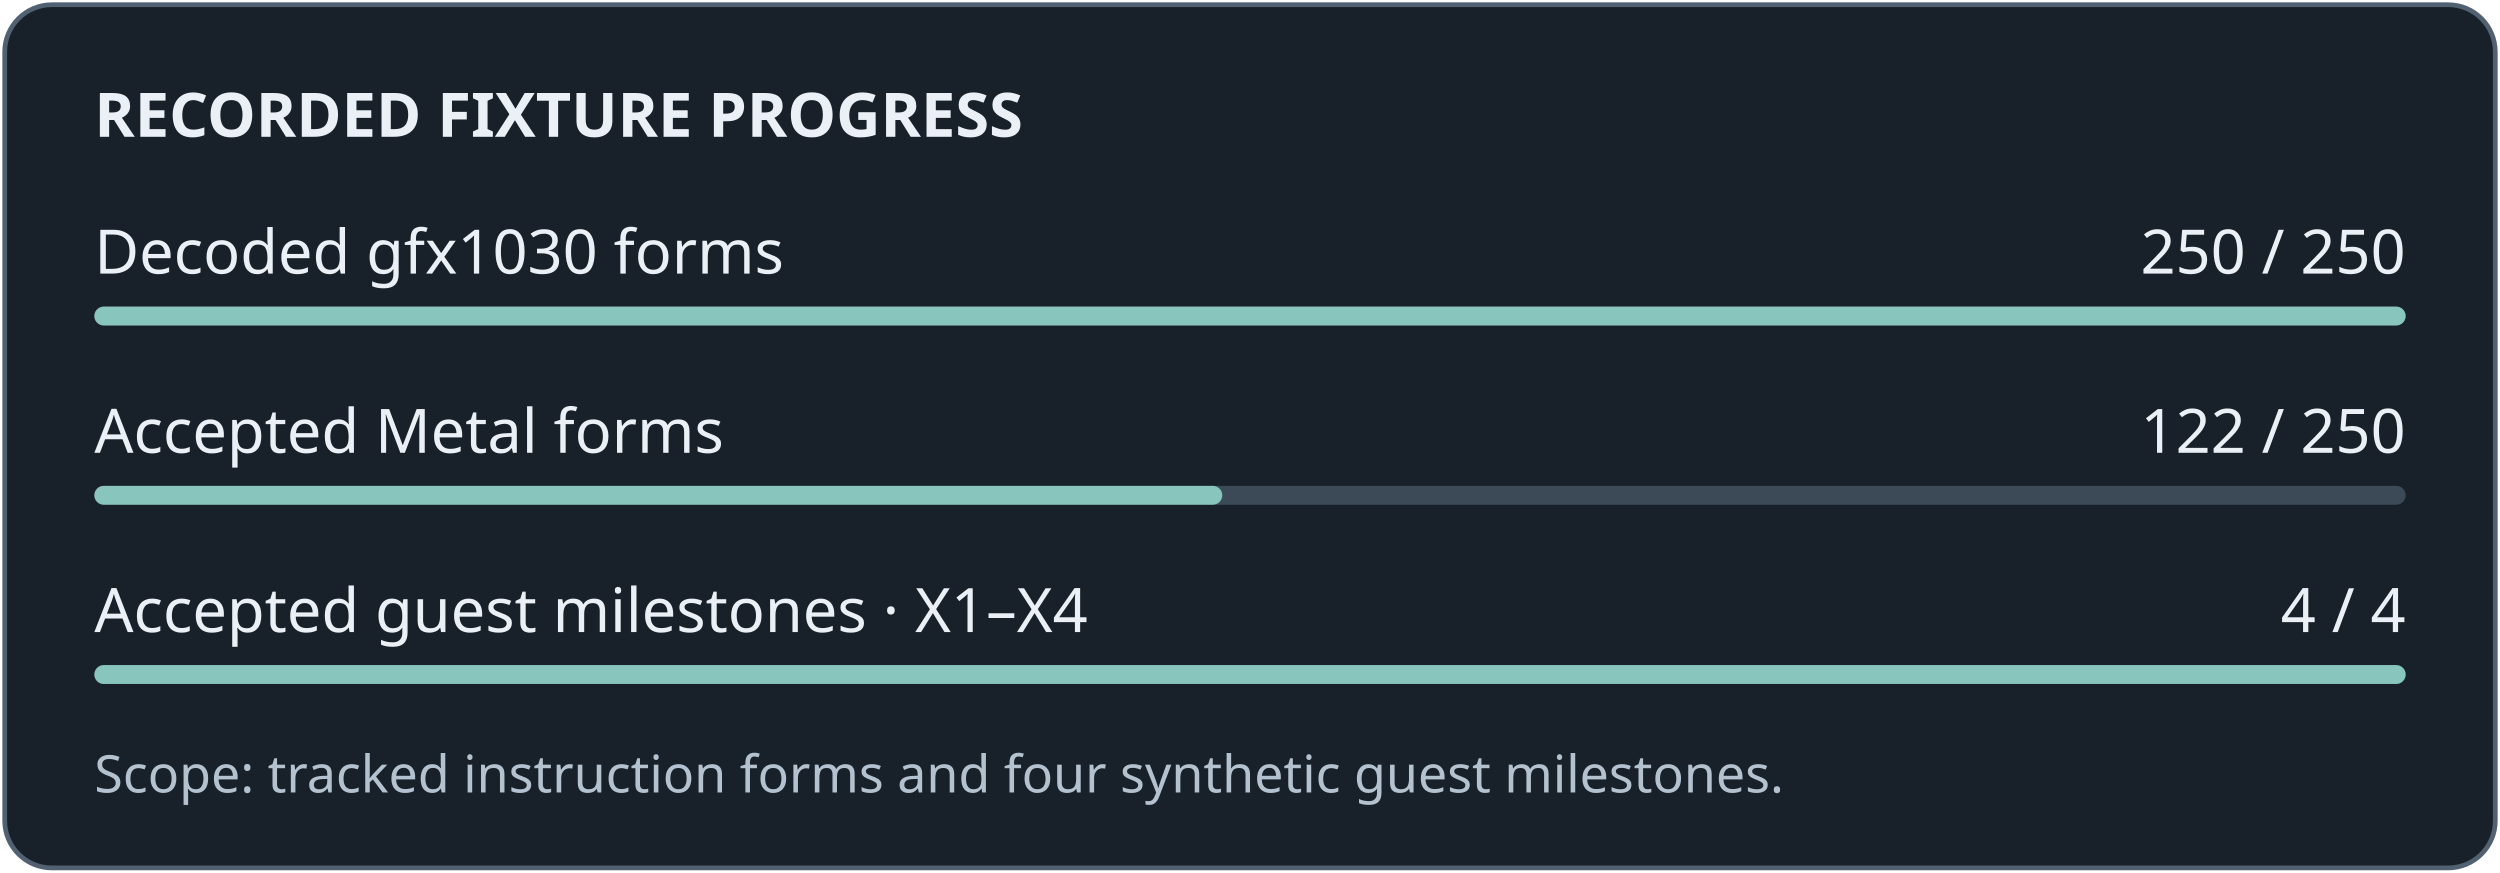
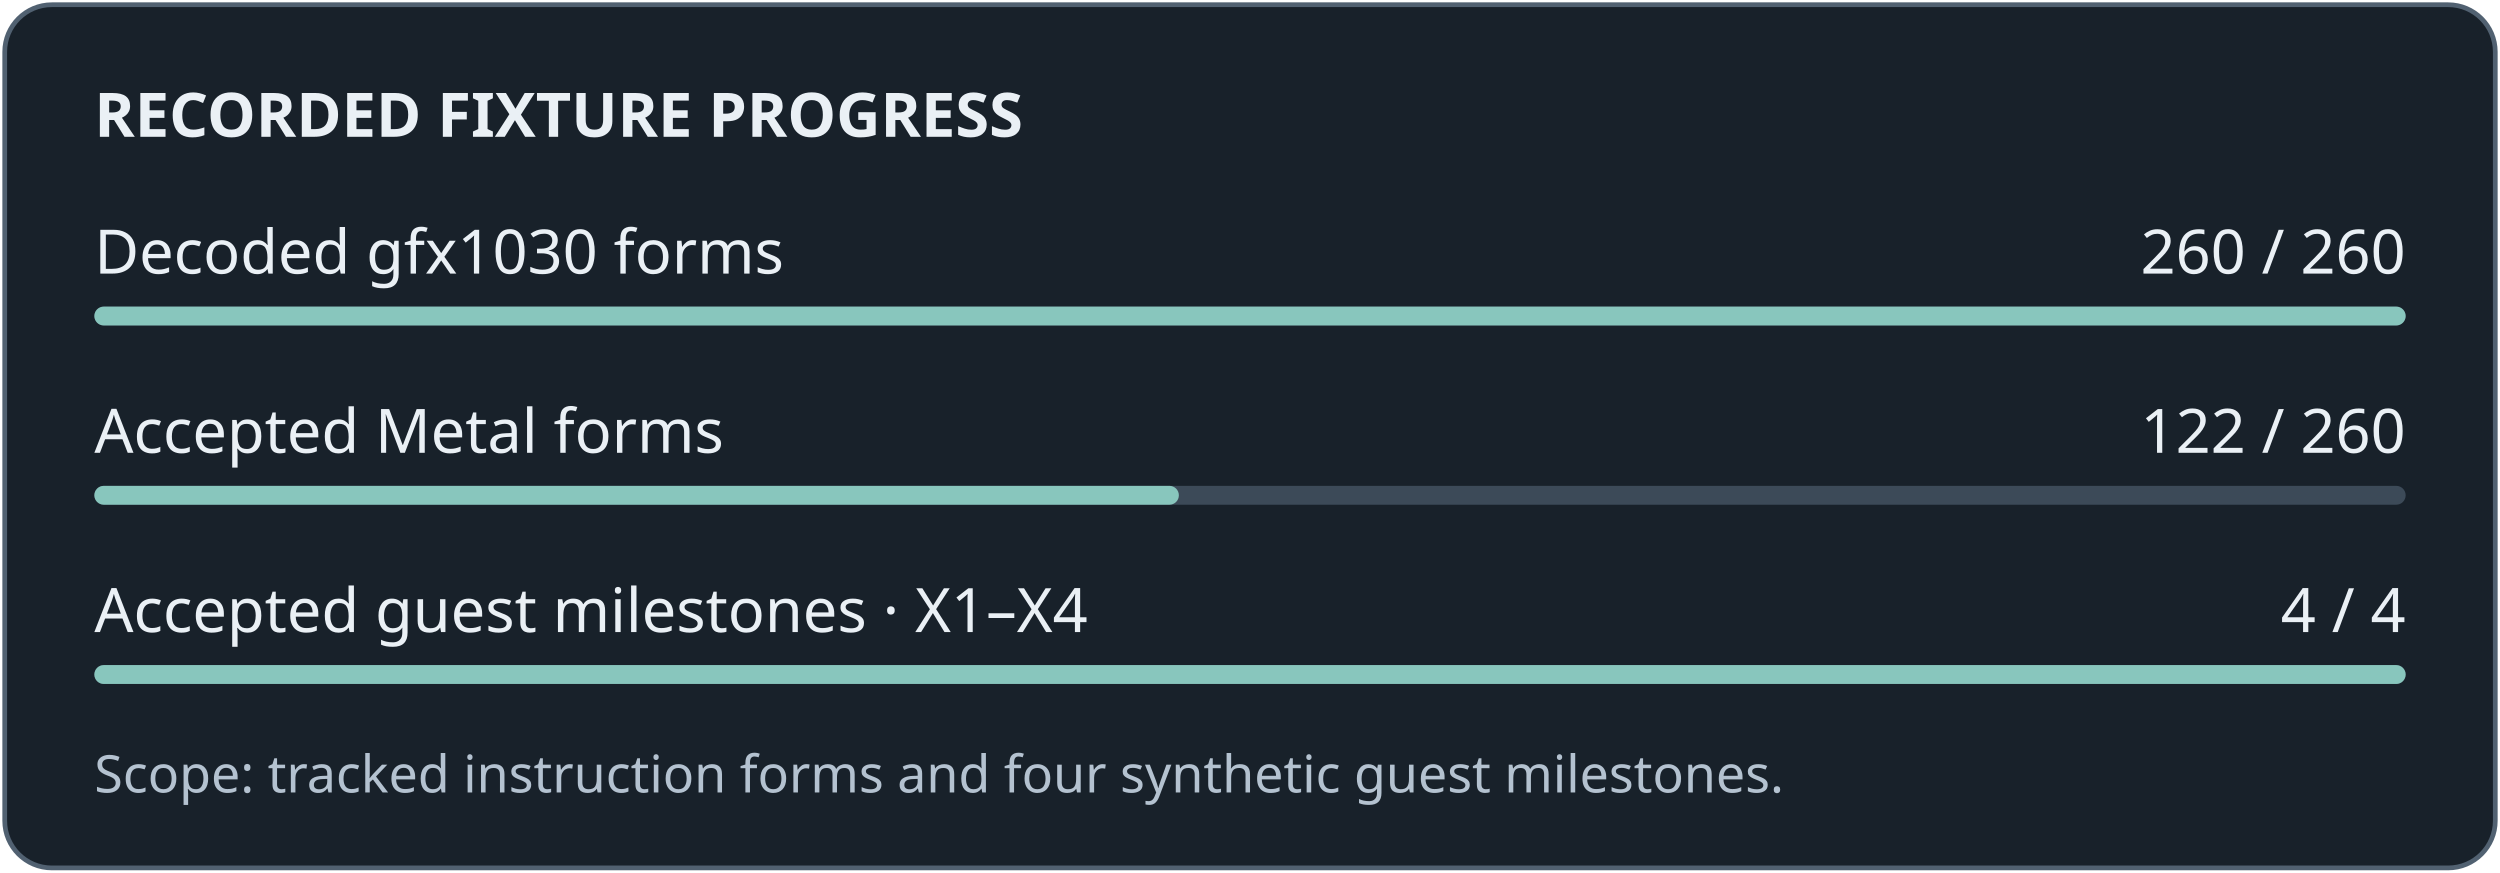
<svg xmlns="http://www.w3.org/2000/svg" width="530" height="185" viewBox="0 0 530 185" role="img" aria-labelledby="title description">
  <rect x="1" y="1" width="528" height="183" rx="10" fill="#18212a" stroke="#516171" />
  <g font-family="system-ui,sans-serif" fill="#eaf0f5">
    <text x="20" y="29" font-size="13" font-weight="700">RECORDED FIXTURE PROGRESS</text>
    <text x="20" y="58" font-size="13">Decoded gfx1030 forms</text>
-     <text x="510" y="58" font-size="13" text-anchor="end">250 / 250</text>
+     <text x="510" y="58" font-size="13" text-anchor="end">260 / 260</text>
    <rect x="20" y="65" width="490" height="4" rx="2" fill="#3c4a58" />
    <rect x="20" y="65" width="490.00" height="4" rx="2" fill="#88c6bd" />
    <text x="20" y="96" font-size="13">Accepted Metal forms</text>
-     <text x="510" y="96" font-size="13" text-anchor="end">122 / 250</text>
+     <text x="510" y="96" font-size="13" text-anchor="end">122 / 260</text>
    <rect x="20" y="103" width="490" height="4" rx="2" fill="#3c4a58" />
-     <rect x="20" y="103" width="239.12" height="4" rx="2" fill="#88c6bd" />
+     <rect x="20" y="103" width="229.92" height="4" rx="2" fill="#88c6bd" />
    <text x="20" y="134" font-size="13">Accepted guest milestones · X1–X4</text>
    <text x="510" y="134" font-size="13" text-anchor="end">4 / 4</text>
    <rect x="20" y="141" width="490" height="4" rx="2" fill="#3c4a58" />
    <rect x="20" y="141" width="490.00" height="4" rx="2" fill="#88c6bd" />
    <text x="20" y="168" font-size="11" fill="#b4c2d0">Scope: tracked instruction forms and four synthetic guest milestones.</text>
  </g>
</svg>
